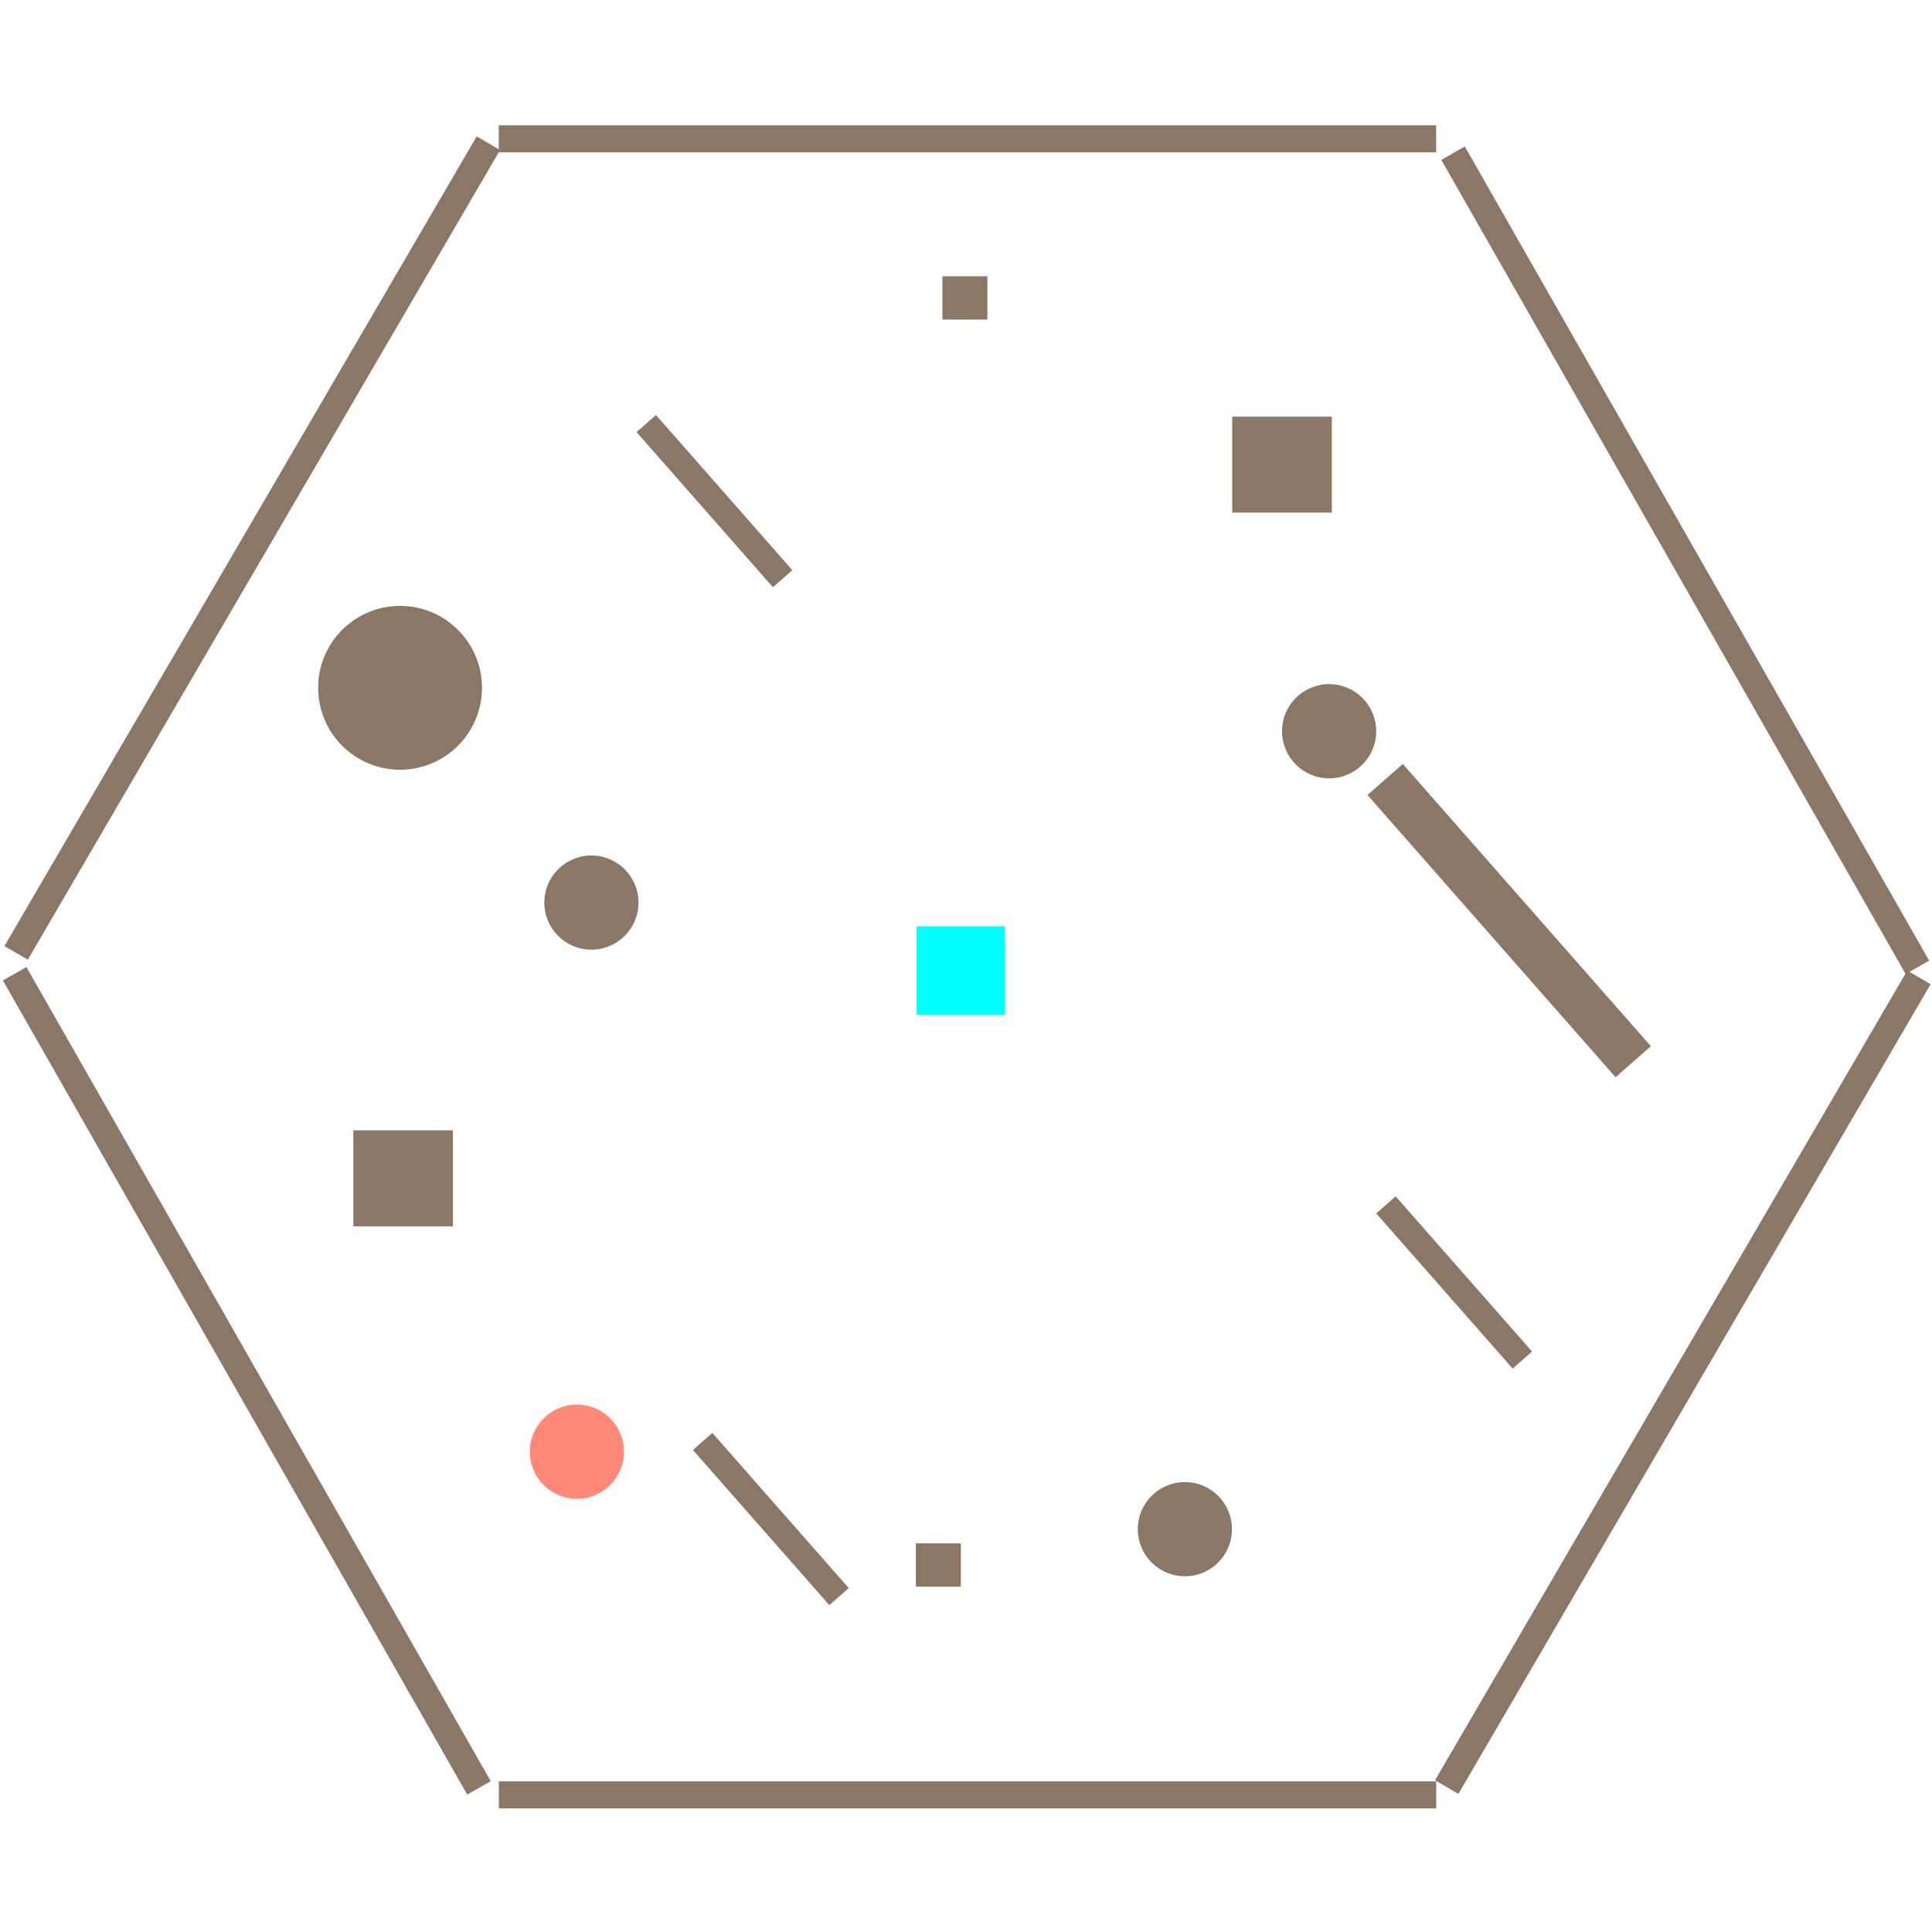
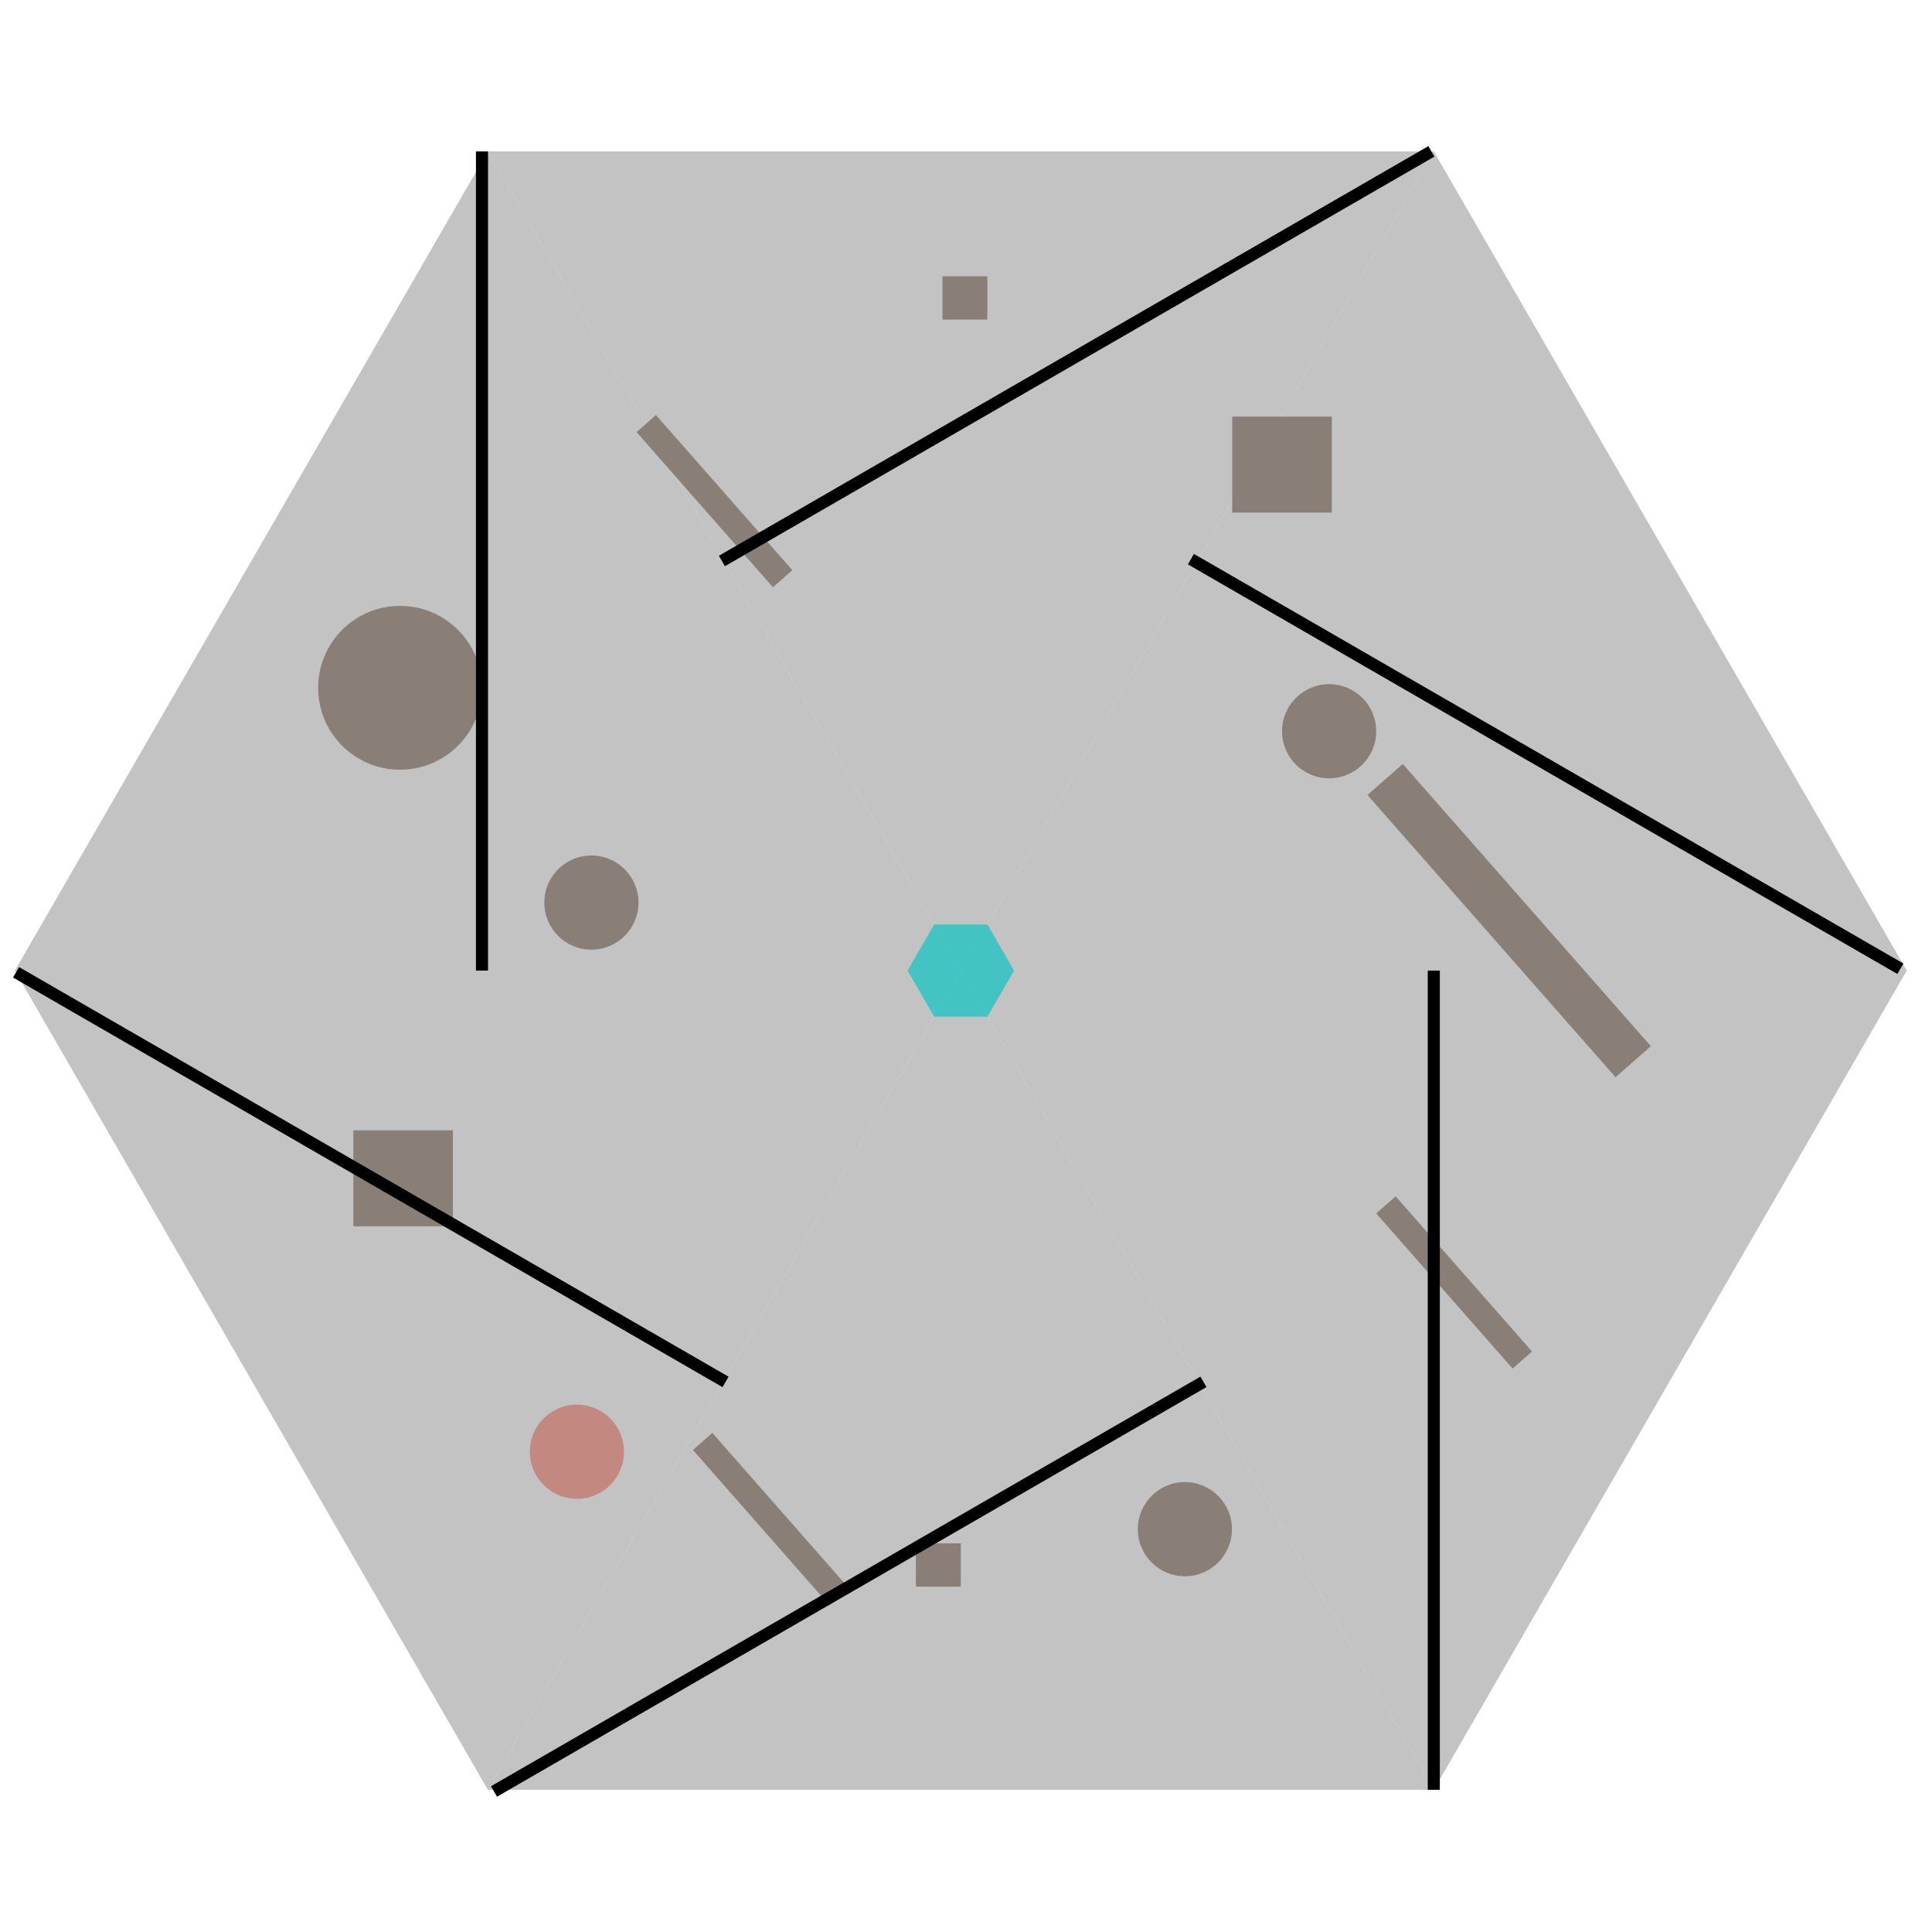
<svg xmlns="http://www.w3.org/2000/svg" version="1.1" id="Layer_1" x="0px" y="0px" width="1600px" height="1600px" viewBox="0 0 1600 1600" enable-background="new 0 0 1600 1600" xml:space="preserve">
  <g id="Foreground">
</g>
  <g id="Dynamic">
    <circle fill="#8B7765" cx="1100.727" cy="605.583" r="38.998" />
    <circle fill="#8B7765" cx="489.777" cy="747.481" r="38.998" />
    <circle fill="#8B7765" cx="981.273" cy="1266.401" r="38.998" />
-     <rect x="1193.537" y="976.534" transform="matrix(0.7511 -0.6602 0.6602 0.7511 -401.4362 1059.391)" fill="#8B7765" width="21.408" height="171.088" />
-     <rect x="580.969" y="329.481" transform="matrix(0.7511 -0.6602 0.6602 0.7511 -126.7266 493.9214)" fill="#8B7765" width="21.408" height="171.088" />
-     <rect x="1230.345" y="606.791" transform="matrix(0.7511 -0.6602 0.6602 0.7511 -192.2442 1014.887)" fill="#8B7765" width="38.942" height="311.212" />
-     <rect x="627.655" y="1172.438" transform="matrix(0.7511 -0.6602 0.6602 0.7511 -671.6221 734.5604)" fill="#8B7765" width="21.408" height="171.088" />
+     <rect x="1193.549" y="976.533" transform="matrix(-0.7511 0.6602 -0.6602 -0.7511 2809.939 1064.757)" fill="#8B7765" width="21.408" height="171.089" />
+     <rect x="580.974" y="329.479" transform="matrix(-0.7511 0.6602 -0.6602 -0.7511 1310.082 336.1232)" fill="#8B7765" width="21.408" height="171.089" />
+     <rect x="1230.356" y="606.788" transform="matrix(-0.7511 0.6602 -0.6602 -0.7511 2691.894 509.8961)" fill="#8B7765" width="38.942" height="311.214" />
+     <rect x="627.665" y="1172.441" transform="matrix(-0.7511 0.6602 -0.6602 -0.7511 1948.361 1781.404)" fill="#8B7765" width="21.408" height="171.089" />
    <rect x="292.616" y="936.084" fill="#8B7765" width="82.496" height="79.496" />
    <rect x="1020.481" y="345.031" fill="#8B7765" width="82.496" height="79.496" />
    <circle fill="#8B7765" cx="331.319" cy="569.615" r="67.842" />
    <rect x="758.481" y="1278.13" fill="#8B7765" width="37.226" height="35.872" />
    <rect x="780.481" y="228.787" fill="#8B7765" width="37.226" height="35.872" />
  </g>
  <g id="Background">
</g>
-   <g id="Static">
-     <rect x="413.057" y="103.773" fill="#8B7765" width="776.301" height="22.408" />
-     <g id="Static_1_">
-       <rect x="413.115" y="1475.233" fill="#8B7765" width="776.301" height="22.408" />
-     </g>
-     <g id="Static_2_">
-       <rect x="-179.234" y="442.647" transform="matrix(-0.5038 0.8638 -0.8638 -0.5038 706.1935 502.0513)" fill="#8B7765" width="776.273" height="22.408" />
-       <g id="Static_3_">
-         <rect x="1005.484" y="1133.515" transform="matrix(-0.5038 0.8638 -0.8638 -0.5038 3084.564 517.6075)" fill="#8B7765" width="776.273" height="22.408" />
-       </g>
-     </g>
-     <g id="Static_4_">
-       <rect x="-183.75" y="1132.359" transform="matrix(0.4954 0.8686 -0.8686 0.4954 1096.466 399.4954)" fill="#8B7765" width="776.213" height="22.406" />
-       <g id="Static_5_">
-         <rect x="1007.538" y="452.848" transform="matrix(0.4954 0.8686 -0.8686 0.4954 1107.301 -978.178)" fill="#8B7765" width="776.213" height="22.406" />
-       </g>
-     </g>
-   </g>
  <g id="Joints">
</g>
  <g id="Special">
    <circle id="Player" fill="#FF8877" cx="477.777" cy="1202.248" r="38.998" />
-     <rect id="Goal" x="759.119" y="767.217" fill="#00FFFF" width="73.177" height="73.177" />
+     <polygon id="Goal" fill="#00FFFF" points="773.652,841.996 751.597,803.796 773.652,765.595 817.762,765.595 839.817,803.796    817.762,841.996  " />
+   </g>
+   <g id="Fields">
+     <polyline opacity="0.5" fill="#888888" enable-background="new    " points="795.707,803.796 12.312,803.796 404.009,1482.236  " />
+     <polyline opacity="0.5" fill="#888888" enable-background="new    " points="1579.102,803.796 795.707,803.796 1187.405,1482.236     " />
+     <polyline opacity="0.5" fill="#888888" enable-background="new    " points="1187.405,125.356 404.009,125.356 795.707,803.796     " />
+     <polyline opacity="0.5" fill="#888888" enable-background="new    " points="795.707,803.796 1187.405,1482.236 404.009,1482.236     " />
+     <polyline opacity="0.5" fill="#888888" enable-background="new    " points="12.312,803.796 795.707,803.796 404.009,125.356  " />
+     <polyline opacity="0.5" fill="#888888" enable-background="new    " points="795.707,803.796 1579.102,803.796 1187.405,125.356     " />
+     <line fill="none" stroke="#000000" stroke-width="10" stroke-miterlimit="10" x1="399.161" y1="125.356" x2="399.161" y2="803.796" />
+     <line fill="none" stroke="#000000" stroke-width="10" stroke-miterlimit="10" x1="13.312" y1="805.222" x2="600.858" y2="1144.442" />
+     <line fill="none" stroke="#000000" stroke-width="10" stroke-miterlimit="10" x1="409.102" y1="1483.612" x2="996.648" y2="1144.392" />
+     <line fill="none" stroke="#000000" stroke-width="10" stroke-miterlimit="10" x1="1187.405" y1="1482.236" x2="1187.405" y2="803.796" />
+     <line fill="none" stroke="#000000" stroke-width="10" stroke-miterlimit="10" x1="1573.819" y1="802.277" x2="986.273" y2="463.057" />
+     <line fill="none" stroke="#000000" stroke-width="10" stroke-miterlimit="10" x1="1185.405" y1="125.356" x2="597.858" y2="464.576" />
  </g>
</svg>
